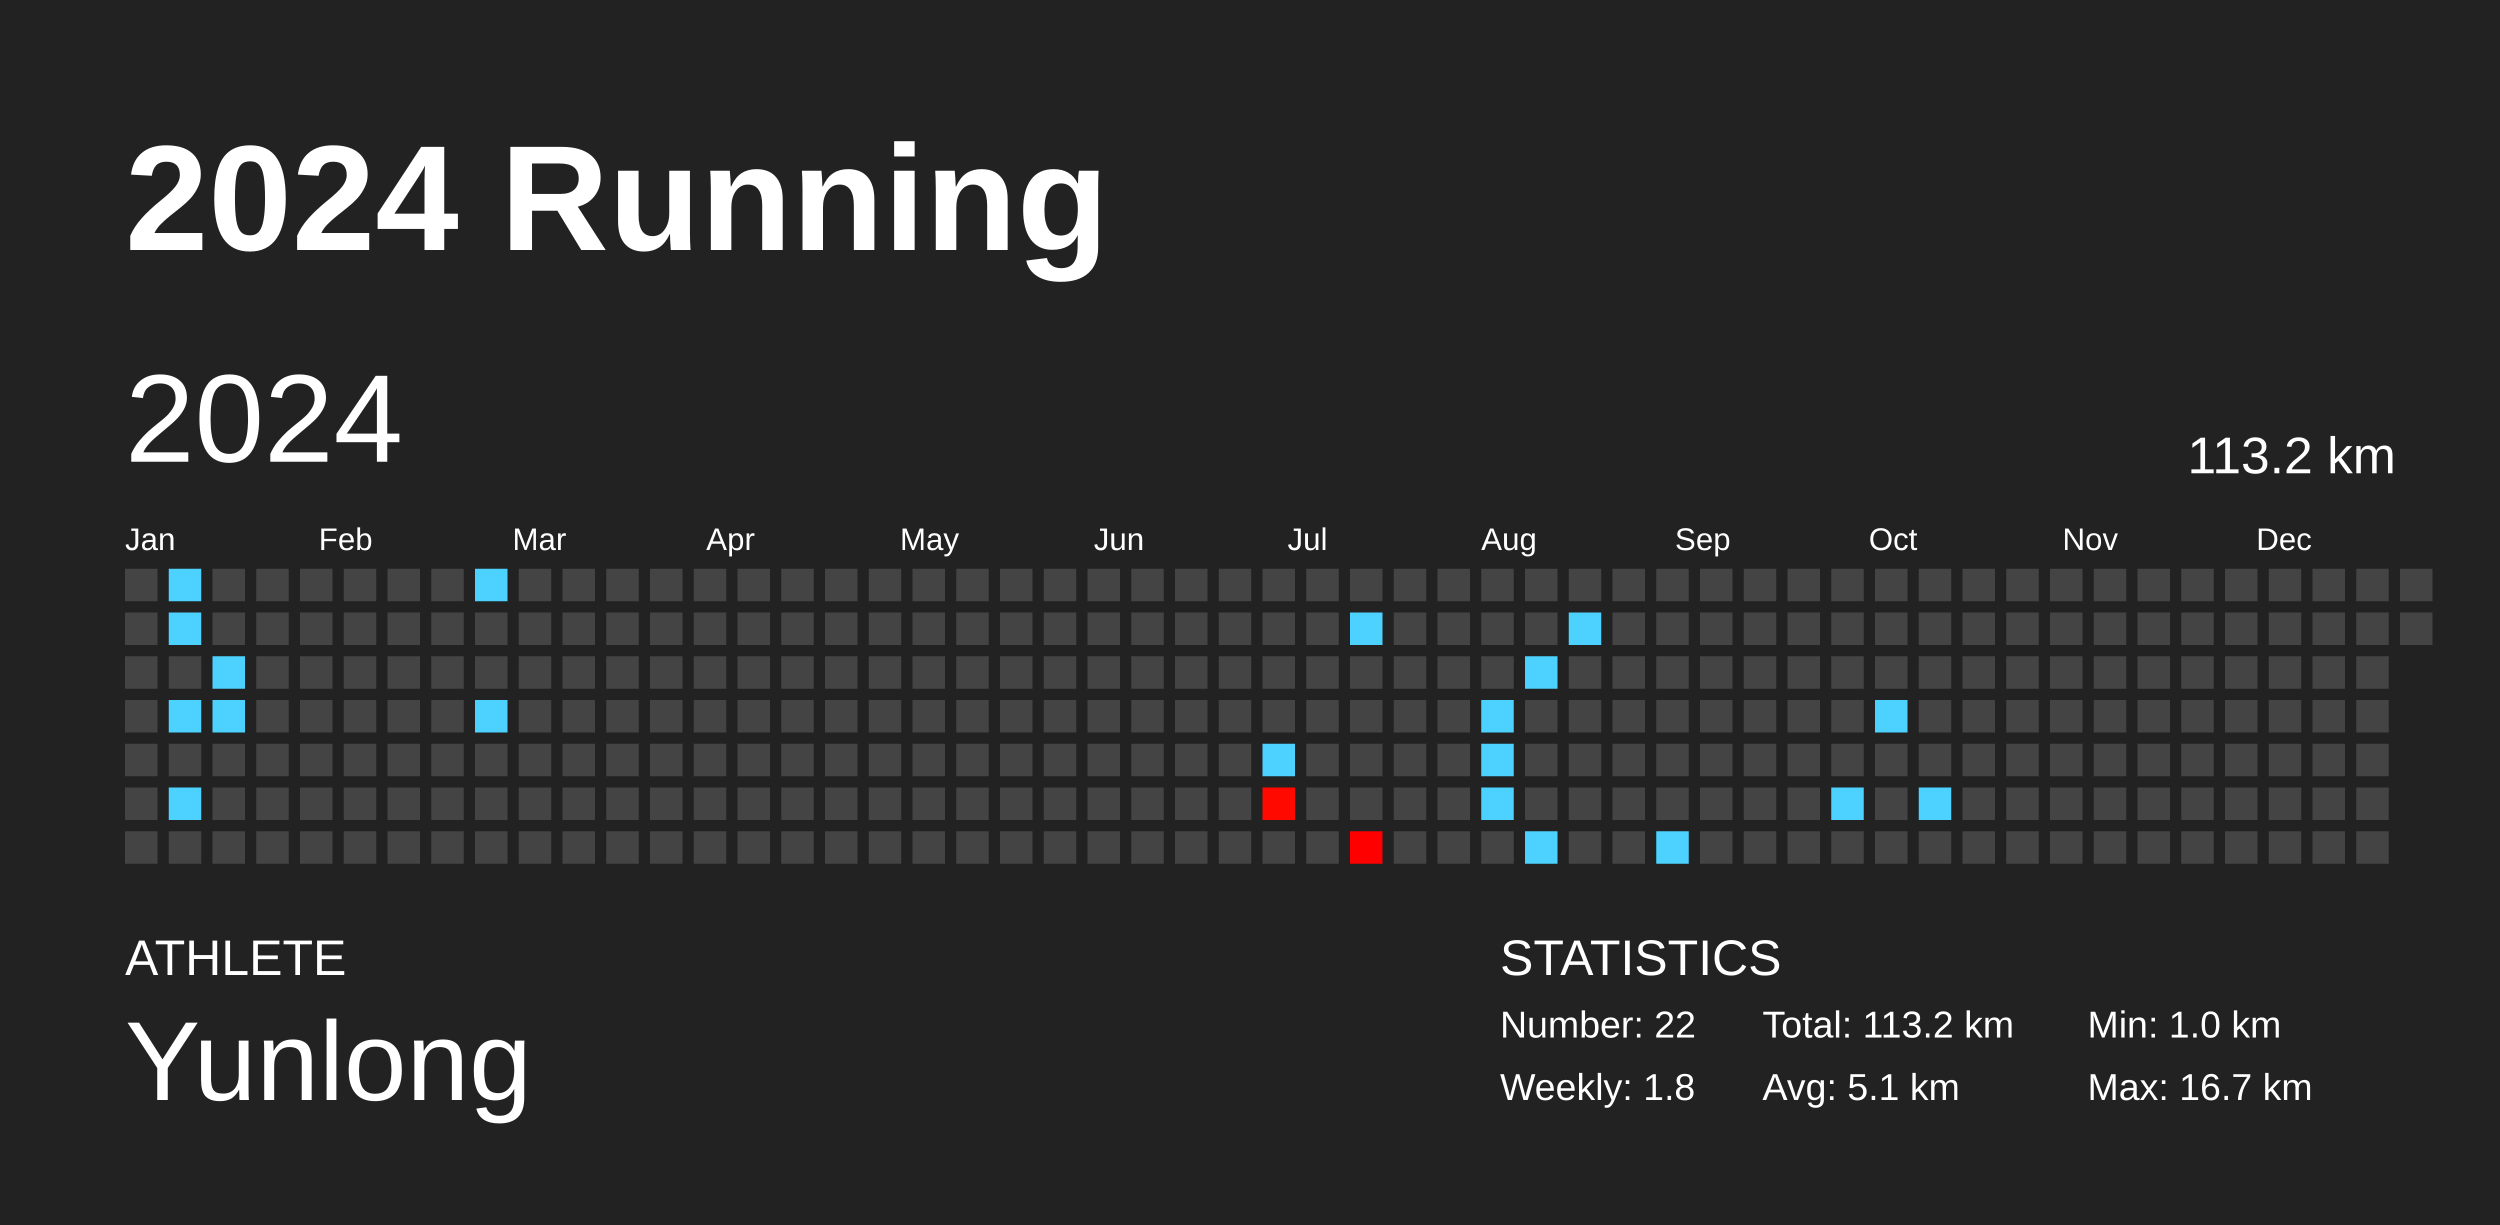
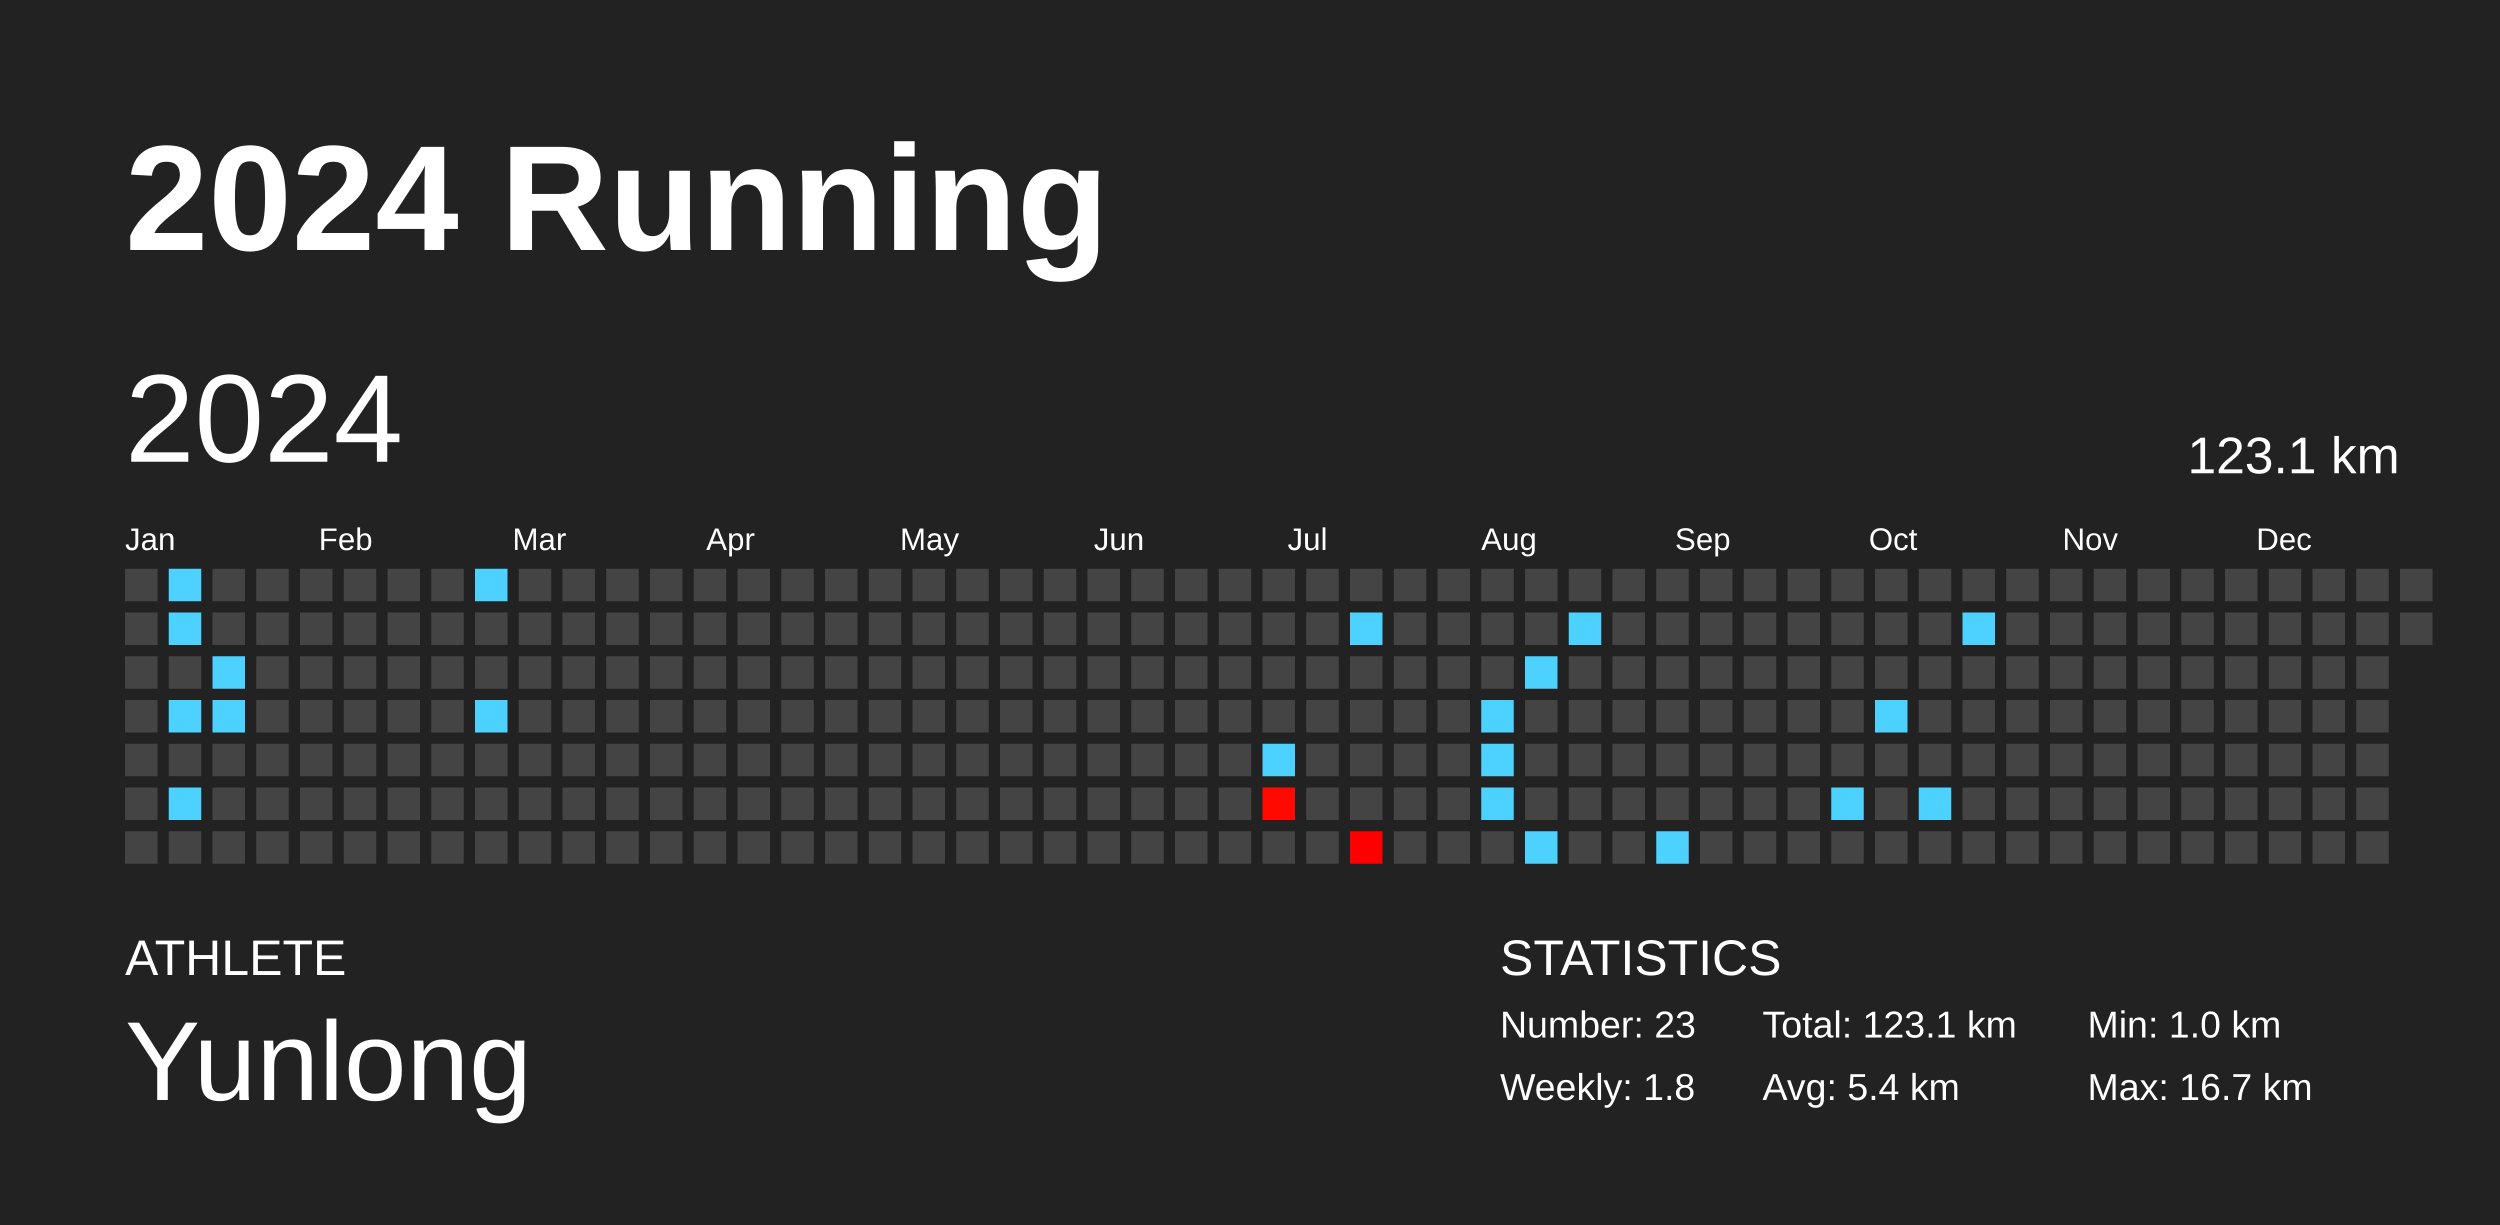
<svg xmlns="http://www.w3.org/2000/svg" baseProfile="full" height="98mm" version="1.1" viewBox="0,0,200,98" width="200mm">
  <defs />
  <rect fill="#222222" height="98" width="200" x="0" y="0" />
  <text fill="#FFFFFF" style="font-size:12px; font-family:Arial; font-weight:bold;" x="10" y="20">2024 Running</text>
  <text fill="#FFFFFF" style="font-size:4px; font-family:Arial" x="10" y="78">ATHLETE</text>
  <text fill="#FFFFFF" style="font-size:9px; font-family:Arial" x="10" y="88">Yunlong</text>
  <text fill="#FFFFFF" style="font-size:4px; font-family:Arial" x="120" y="78">STATISTICS</text>
-   <text fill="#FFFFFF" style="font-size:3px; font-family:Arial" x="120" y="83">Number: 22</text>
+   <text fill="#FFFFFF" style="font-size:3px; font-family:Arial" x="120" y="83">Number: 23</text>
  <text fill="#FFFFFF" style="font-size:3px; font-family:Arial" x="120" y="88">Weekly: 1.8</text>
-   <text fill="#FFFFFF" style="font-size:3px; font-family:Arial" x="141" y="83">Total: 113.2 km</text>
-   <text fill="#FFFFFF" style="font-size:3px; font-family:Arial" x="141" y="88">Avg: 5.1 km</text>
+   <text fill="#FFFFFF" style="font-size:3px; font-family:Arial" x="141" y="83">Total: 123.1 km</text>
+   <text fill="#FFFFFF" style="font-size:3px; font-family:Arial" x="141" y="88">Avg: 5.4 km</text>
  <text fill="#FFFFFF" style="font-size:3px; font-family:Arial" x="167" y="83">Min: 1.0 km</text>
  <text fill="#FFFFFF" style="font-size:3px; font-family:Arial" x="167" y="88">Max: 16.7 km</text>
  <text dominant-baseline="hanging" fill="#FFFFFF" style="font-size:10.0px; font-family:Arial;" x="10" y="30">2024</text>
-   <text dominant-baseline="hanging" fill="#FFFFFF" style="font-size:4.125px; font-family:Arial;" x="175" y="35">113.2 km</text>
+   <text dominant-baseline="hanging" fill="#FFFFFF" style="font-size:4.125px; font-family:Arial;" x="175" y="35">123.1 km</text>
  <text fill="#FFFFFF" style="font-size:2.5px; font-family:Arial" x="10.0" y="44">Jan</text>
  <text fill="#FFFFFF" style="font-size:2.5px; font-family:Arial" x="25.5" y="44">Feb</text>
  <text fill="#FFFFFF" style="font-size:2.5px; font-family:Arial" x="41.0" y="44">Mar</text>
  <text fill="#FFFFFF" style="font-size:2.5px; font-family:Arial" x="56.5" y="44">Apr</text>
  <text fill="#FFFFFF" style="font-size:2.5px; font-family:Arial" x="72.0" y="44">May</text>
  <text fill="#FFFFFF" style="font-size:2.5px; font-family:Arial" x="87.5" y="44">Jun</text>
  <text fill="#FFFFFF" style="font-size:2.5px; font-family:Arial" x="103.0" y="44">Jul</text>
  <text fill="#FFFFFF" style="font-size:2.5px; font-family:Arial" x="118.5" y="44">Aug</text>
  <text fill="#FFFFFF" style="font-size:2.5px; font-family:Arial" x="134.0" y="44">Sep</text>
  <text fill="#FFFFFF" style="font-size:2.5px; font-family:Arial" x="149.5" y="44">Oct</text>
  <text fill="#FFFFFF" style="font-size:2.5px; font-family:Arial" x="165.0" y="44">Nov</text>
  <text fill="#FFFFFF" style="font-size:2.5px; font-family:Arial" x="180.5" y="44">Dec</text>
  <rect fill="#444444" height="2.6" width="2.6" x="10.0" y="45.5" />
  <rect fill="#444444" height="2.6" width="2.6" x="10.0" y="49.0" />
  <rect fill="#444444" height="2.6" width="2.6" x="10.0" y="52.5" />
  <rect fill="#444444" height="2.6" width="2.6" x="10.0" y="56.0" />
  <rect fill="#444444" height="2.6" width="2.6" x="10.0" y="59.5" />
  <rect fill="#444444" height="2.6" width="2.6" x="10.0" y="63.0" />
  <rect fill="#444444" height="2.6" width="2.6" x="10.0" y="66.5" />
  <rect fill="#4dd2ff" height="2.6" width="2.6" x="13.5" y="45.5" />
  <rect fill="#4dd2ff" height="2.6" width="2.6" x="13.5" y="49.0" />
  <rect fill="#444444" height="2.6" width="2.6" x="13.5" y="52.5" />
  <rect fill="#4dd2ff" height="2.6" width="2.6" x="13.5" y="56.0" />
  <rect fill="#444444" height="2.6" width="2.6" x="13.5" y="59.5" />
  <rect fill="#4dd2ff" height="2.6" width="2.6" x="13.5" y="63.0" />
  <rect fill="#444444" height="2.6" width="2.6" x="13.5" y="66.5" />
  <rect fill="#444444" height="2.6" width="2.6" x="17.0" y="45.5" />
  <rect fill="#444444" height="2.6" width="2.6" x="17.0" y="49.0" />
  <rect fill="#4dd2ff" height="2.6" width="2.6" x="17.0" y="52.5" />
  <rect fill="#4dd2ff" height="2.6" width="2.6" x="17.0" y="56.0" />
  <rect fill="#444444" height="2.6" width="2.6" x="17.0" y="59.5" />
  <rect fill="#444444" height="2.6" width="2.6" x="17.0" y="63.0" />
  <rect fill="#444444" height="2.6" width="2.6" x="17.0" y="66.5" />
  <rect fill="#444444" height="2.6" width="2.6" x="20.5" y="45.5" />
  <rect fill="#444444" height="2.6" width="2.6" x="20.5" y="49.0" />
  <rect fill="#444444" height="2.6" width="2.6" x="20.5" y="52.5" />
  <rect fill="#444444" height="2.6" width="2.6" x="20.5" y="56.0" />
  <rect fill="#444444" height="2.6" width="2.6" x="20.5" y="59.5" />
  <rect fill="#444444" height="2.6" width="2.6" x="20.5" y="63.0" />
  <rect fill="#444444" height="2.6" width="2.6" x="20.5" y="66.5" />
  <rect fill="#444444" height="2.6" width="2.6" x="24.0" y="45.5" />
  <rect fill="#444444" height="2.6" width="2.6" x="24.0" y="49.0" />
  <rect fill="#444444" height="2.6" width="2.6" x="24.0" y="52.5" />
  <rect fill="#444444" height="2.6" width="2.6" x="24.0" y="56.0" />
  <rect fill="#444444" height="2.6" width="2.6" x="24.0" y="59.5" />
  <rect fill="#444444" height="2.6" width="2.6" x="24.0" y="63.0" />
  <rect fill="#444444" height="2.6" width="2.6" x="24.0" y="66.5" />
  <rect fill="#444444" height="2.6" width="2.6" x="27.5" y="45.5" />
  <rect fill="#444444" height="2.6" width="2.6" x="27.5" y="49.0" />
  <rect fill="#444444" height="2.6" width="2.6" x="27.5" y="52.5" />
  <rect fill="#444444" height="2.6" width="2.6" x="27.5" y="56.0" />
  <rect fill="#444444" height="2.6" width="2.6" x="27.5" y="59.5" />
  <rect fill="#444444" height="2.6" width="2.6" x="27.5" y="63.0" />
  <rect fill="#444444" height="2.6" width="2.6" x="27.5" y="66.5" />
  <rect fill="#444444" height="2.6" width="2.6" x="31.0" y="45.5" />
  <rect fill="#444444" height="2.6" width="2.6" x="31.0" y="49.0" />
  <rect fill="#444444" height="2.6" width="2.6" x="31.0" y="52.5" />
  <rect fill="#444444" height="2.6" width="2.6" x="31.0" y="56.0" />
  <rect fill="#444444" height="2.6" width="2.6" x="31.0" y="59.5" />
  <rect fill="#444444" height="2.6" width="2.6" x="31.0" y="63.0" />
  <rect fill="#444444" height="2.6" width="2.6" x="31.0" y="66.5" />
  <rect fill="#444444" height="2.6" width="2.6" x="34.5" y="45.5" />
  <rect fill="#444444" height="2.6" width="2.6" x="34.5" y="49.0" />
  <rect fill="#444444" height="2.6" width="2.6" x="34.5" y="52.5" />
  <rect fill="#444444" height="2.6" width="2.6" x="34.5" y="56.0" />
  <rect fill="#444444" height="2.6" width="2.6" x="34.5" y="59.5" />
  <rect fill="#444444" height="2.6" width="2.6" x="34.5" y="63.0" />
  <rect fill="#444444" height="2.6" width="2.6" x="34.5" y="66.5" />
  <rect fill="#4dd2ff" height="2.6" width="2.6" x="38.0" y="45.5" />
  <rect fill="#444444" height="2.6" width="2.6" x="38.0" y="49.0" />
  <rect fill="#444444" height="2.6" width="2.6" x="38.0" y="52.5" />
  <rect fill="#4dd2ff" height="2.6" width="2.6" x="38.0" y="56.0" />
  <rect fill="#444444" height="2.6" width="2.6" x="38.0" y="59.5" />
  <rect fill="#444444" height="2.6" width="2.6" x="38.0" y="63.0" />
  <rect fill="#444444" height="2.6" width="2.6" x="38.0" y="66.5" />
  <rect fill="#444444" height="2.6" width="2.6" x="41.5" y="45.5" />
  <rect fill="#444444" height="2.6" width="2.6" x="41.5" y="49.0" />
  <rect fill="#444444" height="2.6" width="2.6" x="41.5" y="52.5" />
  <rect fill="#444444" height="2.6" width="2.6" x="41.5" y="56.0" />
  <rect fill="#444444" height="2.6" width="2.6" x="41.5" y="59.5" />
  <rect fill="#444444" height="2.6" width="2.6" x="41.5" y="63.0" />
  <rect fill="#444444" height="2.6" width="2.6" x="41.5" y="66.5" />
  <rect fill="#444444" height="2.6" width="2.6" x="45.0" y="45.5" />
  <rect fill="#444444" height="2.6" width="2.6" x="45.0" y="49.0" />
  <rect fill="#444444" height="2.6" width="2.6" x="45.0" y="52.5" />
  <rect fill="#444444" height="2.6" width="2.6" x="45.0" y="56.0" />
  <rect fill="#444444" height="2.6" width="2.6" x="45.0" y="59.5" />
  <rect fill="#444444" height="2.6" width="2.6" x="45.0" y="63.0" />
  <rect fill="#444444" height="2.6" width="2.6" x="45.0" y="66.5" />
  <rect fill="#444444" height="2.6" width="2.6" x="48.5" y="45.5" />
  <rect fill="#444444" height="2.6" width="2.6" x="48.5" y="49.0" />
  <rect fill="#444444" height="2.6" width="2.6" x="48.5" y="52.5" />
  <rect fill="#444444" height="2.6" width="2.6" x="48.5" y="56.0" />
  <rect fill="#444444" height="2.6" width="2.6" x="48.5" y="59.5" />
  <rect fill="#444444" height="2.6" width="2.6" x="48.5" y="63.0" />
  <rect fill="#444444" height="2.6" width="2.6" x="48.5" y="66.5" />
  <rect fill="#444444" height="2.6" width="2.6" x="52.0" y="45.5" />
  <rect fill="#444444" height="2.6" width="2.6" x="52.0" y="49.0" />
  <rect fill="#444444" height="2.6" width="2.6" x="52.0" y="52.5" />
  <rect fill="#444444" height="2.6" width="2.6" x="52.0" y="56.0" />
  <rect fill="#444444" height="2.6" width="2.6" x="52.0" y="59.5" />
  <rect fill="#444444" height="2.6" width="2.6" x="52.0" y="63.0" />
  <rect fill="#444444" height="2.6" width="2.6" x="52.0" y="66.5" />
  <rect fill="#444444" height="2.6" width="2.6" x="55.5" y="45.5" />
  <rect fill="#444444" height="2.6" width="2.6" x="55.5" y="49.0" />
  <rect fill="#444444" height="2.6" width="2.6" x="55.5" y="52.5" />
  <rect fill="#444444" height="2.6" width="2.6" x="55.5" y="56.0" />
  <rect fill="#444444" height="2.6" width="2.6" x="55.5" y="59.5" />
  <rect fill="#444444" height="2.6" width="2.6" x="55.5" y="63.0" />
  <rect fill="#444444" height="2.6" width="2.6" x="55.5" y="66.5" />
  <rect fill="#444444" height="2.6" width="2.6" x="59.0" y="45.5" />
  <rect fill="#444444" height="2.6" width="2.6" x="59.0" y="49.0" />
  <rect fill="#444444" height="2.6" width="2.6" x="59.0" y="52.5" />
  <rect fill="#444444" height="2.6" width="2.6" x="59.0" y="56.0" />
  <rect fill="#444444" height="2.6" width="2.6" x="59.0" y="59.5" />
  <rect fill="#444444" height="2.6" width="2.6" x="59.0" y="63.0" />
  <rect fill="#444444" height="2.6" width="2.6" x="59.0" y="66.5" />
  <rect fill="#444444" height="2.6" width="2.6" x="62.5" y="45.5" />
  <rect fill="#444444" height="2.6" width="2.6" x="62.5" y="49.0" />
  <rect fill="#444444" height="2.6" width="2.6" x="62.5" y="52.5" />
  <rect fill="#444444" height="2.6" width="2.6" x="62.5" y="56.0" />
  <rect fill="#444444" height="2.6" width="2.6" x="62.5" y="59.5" />
  <rect fill="#444444" height="2.6" width="2.6" x="62.5" y="63.0" />
  <rect fill="#444444" height="2.6" width="2.6" x="62.5" y="66.5" />
  <rect fill="#444444" height="2.6" width="2.6" x="66.0" y="45.5" />
  <rect fill="#444444" height="2.6" width="2.6" x="66.0" y="49.0" />
  <rect fill="#444444" height="2.6" width="2.6" x="66.0" y="52.5" />
  <rect fill="#444444" height="2.6" width="2.6" x="66.0" y="56.0" />
  <rect fill="#444444" height="2.6" width="2.6" x="66.0" y="59.5" />
  <rect fill="#444444" height="2.6" width="2.6" x="66.0" y="63.0" />
  <rect fill="#444444" height="2.6" width="2.6" x="66.0" y="66.5" />
  <rect fill="#444444" height="2.6" width="2.6" x="69.5" y="45.5" />
  <rect fill="#444444" height="2.6" width="2.6" x="69.5" y="49.0" />
  <rect fill="#444444" height="2.6" width="2.6" x="69.5" y="52.5" />
  <rect fill="#444444" height="2.6" width="2.6" x="69.5" y="56.0" />
  <rect fill="#444444" height="2.6" width="2.6" x="69.5" y="59.5" />
  <rect fill="#444444" height="2.6" width="2.6" x="69.5" y="63.0" />
  <rect fill="#444444" height="2.6" width="2.6" x="69.5" y="66.5" />
  <rect fill="#444444" height="2.6" width="2.6" x="73.0" y="45.5" />
  <rect fill="#444444" height="2.6" width="2.6" x="73.0" y="49.0" />
  <rect fill="#444444" height="2.6" width="2.6" x="73.0" y="52.5" />
  <rect fill="#444444" height="2.6" width="2.6" x="73.0" y="56.0" />
  <rect fill="#444444" height="2.6" width="2.6" x="73.0" y="59.5" />
  <rect fill="#444444" height="2.6" width="2.6" x="73.0" y="63.0" />
  <rect fill="#444444" height="2.6" width="2.6" x="73.0" y="66.5" />
  <rect fill="#444444" height="2.6" width="2.6" x="76.5" y="45.5" />
  <rect fill="#444444" height="2.6" width="2.6" x="76.5" y="49.0" />
  <rect fill="#444444" height="2.6" width="2.6" x="76.5" y="52.5" />
  <rect fill="#444444" height="2.6" width="2.6" x="76.5" y="56.0" />
  <rect fill="#444444" height="2.6" width="2.6" x="76.5" y="59.5" />
  <rect fill="#444444" height="2.6" width="2.6" x="76.5" y="63.0" />
  <rect fill="#444444" height="2.6" width="2.6" x="76.5" y="66.5" />
  <rect fill="#444444" height="2.6" width="2.6" x="80.0" y="45.5" />
  <rect fill="#444444" height="2.6" width="2.6" x="80.0" y="49.0" />
  <rect fill="#444444" height="2.6" width="2.6" x="80.0" y="52.5" />
  <rect fill="#444444" height="2.6" width="2.6" x="80.0" y="56.0" />
  <rect fill="#444444" height="2.6" width="2.6" x="80.0" y="59.5" />
  <rect fill="#444444" height="2.6" width="2.6" x="80.0" y="63.0" />
  <rect fill="#444444" height="2.6" width="2.6" x="80.0" y="66.5" />
  <rect fill="#444444" height="2.6" width="2.6" x="83.5" y="45.5" />
  <rect fill="#444444" height="2.6" width="2.6" x="83.5" y="49.0" />
  <rect fill="#444444" height="2.6" width="2.6" x="83.5" y="52.5" />
  <rect fill="#444444" height="2.6" width="2.6" x="83.5" y="56.0" />
  <rect fill="#444444" height="2.6" width="2.6" x="83.5" y="59.5" />
  <rect fill="#444444" height="2.6" width="2.6" x="83.5" y="63.0" />
  <rect fill="#444444" height="2.6" width="2.6" x="83.5" y="66.5" />
  <rect fill="#444444" height="2.6" width="2.6" x="87.0" y="45.5" />
  <rect fill="#444444" height="2.6" width="2.6" x="87.0" y="49.0" />
  <rect fill="#444444" height="2.6" width="2.6" x="87.0" y="52.5" />
  <rect fill="#444444" height="2.6" width="2.6" x="87.0" y="56.0" />
  <rect fill="#444444" height="2.6" width="2.6" x="87.0" y="59.5" />
  <rect fill="#444444" height="2.6" width="2.6" x="87.0" y="63.0" />
  <rect fill="#444444" height="2.6" width="2.6" x="87.0" y="66.5" />
  <rect fill="#444444" height="2.6" width="2.6" x="90.5" y="45.5" />
  <rect fill="#444444" height="2.6" width="2.6" x="90.5" y="49.0" />
  <rect fill="#444444" height="2.6" width="2.6" x="90.5" y="52.5" />
  <rect fill="#444444" height="2.6" width="2.6" x="90.5" y="56.0" />
  <rect fill="#444444" height="2.6" width="2.6" x="90.5" y="59.5" />
  <rect fill="#444444" height="2.6" width="2.6" x="90.5" y="63.0" />
  <rect fill="#444444" height="2.6" width="2.6" x="90.5" y="66.5" />
  <rect fill="#444444" height="2.6" width="2.6" x="94.0" y="45.5" />
  <rect fill="#444444" height="2.6" width="2.6" x="94.0" y="49.0" />
  <rect fill="#444444" height="2.6" width="2.6" x="94.0" y="52.5" />
  <rect fill="#444444" height="2.6" width="2.6" x="94.0" y="56.0" />
  <rect fill="#444444" height="2.6" width="2.6" x="94.0" y="59.5" />
  <rect fill="#444444" height="2.6" width="2.6" x="94.0" y="63.0" />
  <rect fill="#444444" height="2.6" width="2.6" x="94.0" y="66.5" />
  <rect fill="#444444" height="2.6" width="2.6" x="97.5" y="45.5" />
  <rect fill="#444444" height="2.6" width="2.6" x="97.5" y="49.0" />
  <rect fill="#444444" height="2.6" width="2.6" x="97.5" y="52.5" />
  <rect fill="#444444" height="2.6" width="2.6" x="97.5" y="56.0" />
  <rect fill="#444444" height="2.6" width="2.6" x="97.5" y="59.5" />
  <rect fill="#444444" height="2.6" width="2.6" x="97.5" y="63.0" />
  <rect fill="#444444" height="2.6" width="2.6" x="97.5" y="66.5" />
  <rect fill="#444444" height="2.6" width="2.6" x="101.0" y="45.5" />
  <rect fill="#444444" height="2.6" width="2.6" x="101.0" y="49.0" />
  <rect fill="#444444" height="2.6" width="2.6" x="101.0" y="52.5" />
  <rect fill="#444444" height="2.6" width="2.6" x="101.0" y="56.0" />
  <rect fill="#4dd2ff" height="2.6" width="2.6" x="101.0" y="59.5" />
  <rect fill="#ff0900" height="2.6" width="2.6" x="101.0" y="63.0" />
  <rect fill="#444444" height="2.6" width="2.6" x="101.0" y="66.5" />
  <rect fill="#444444" height="2.6" width="2.6" x="104.5" y="45.5" />
  <rect fill="#444444" height="2.6" width="2.6" x="104.5" y="49.0" />
  <rect fill="#444444" height="2.6" width="2.6" x="104.5" y="52.5" />
  <rect fill="#444444" height="2.6" width="2.6" x="104.5" y="56.0" />
  <rect fill="#444444" height="2.6" width="2.6" x="104.5" y="59.5" />
  <rect fill="#444444" height="2.6" width="2.6" x="104.5" y="63.0" />
  <rect fill="#444444" height="2.6" width="2.6" x="104.5" y="66.5" />
  <rect fill="#444444" height="2.6" width="2.6" x="108.0" y="45.5" />
  <rect fill="#4dd2ff" height="2.6" width="2.6" x="108.0" y="49.0" />
  <rect fill="#444444" height="2.6" width="2.6" x="108.0" y="52.5" />
  <rect fill="#444444" height="2.6" width="2.6" x="108.0" y="56.0" />
  <rect fill="#444444" height="2.6" width="2.6" x="108.0" y="59.5" />
  <rect fill="#444444" height="2.6" width="2.6" x="108.0" y="63.0" />
  <rect fill="#ff0000" height="2.6" width="2.6" x="108.0" y="66.5" />
  <rect fill="#444444" height="2.6" width="2.6" x="111.5" y="45.5" />
  <rect fill="#444444" height="2.6" width="2.6" x="111.5" y="49.0" />
  <rect fill="#444444" height="2.6" width="2.6" x="111.5" y="52.5" />
  <rect fill="#444444" height="2.6" width="2.6" x="111.5" y="56.0" />
  <rect fill="#444444" height="2.6" width="2.6" x="111.5" y="59.5" />
  <rect fill="#444444" height="2.6" width="2.6" x="111.5" y="63.0" />
  <rect fill="#444444" height="2.6" width="2.6" x="111.5" y="66.5" />
  <rect fill="#444444" height="2.6" width="2.6" x="115.0" y="45.5" />
  <rect fill="#444444" height="2.6" width="2.6" x="115.0" y="49.0" />
  <rect fill="#444444" height="2.6" width="2.6" x="115.0" y="52.5" />
  <rect fill="#444444" height="2.6" width="2.6" x="115.0" y="56.0" />
  <rect fill="#444444" height="2.6" width="2.6" x="115.0" y="59.5" />
  <rect fill="#444444" height="2.6" width="2.6" x="115.0" y="63.0" />
  <rect fill="#444444" height="2.6" width="2.6" x="115.0" y="66.5" />
  <rect fill="#444444" height="2.6" width="2.6" x="118.5" y="45.5" />
  <rect fill="#444444" height="2.6" width="2.6" x="118.5" y="49.0" />
  <rect fill="#444444" height="2.6" width="2.6" x="118.5" y="52.5" />
  <rect fill="#4dd2ff" height="2.6" width="2.6" x="118.5" y="56.0" />
  <rect fill="#4dd2ff" height="2.6" width="2.6" x="118.5" y="59.5" />
  <rect fill="#4dd2ff" height="2.6" width="2.6" x="118.5" y="63.0" />
  <rect fill="#444444" height="2.6" width="2.6" x="118.5" y="66.5" />
  <rect fill="#444444" height="2.6" width="2.6" x="122.0" y="45.5" />
  <rect fill="#444444" height="2.6" width="2.6" x="122.0" y="49.0" />
  <rect fill="#4dd2ff" height="2.6" width="2.6" x="122.0" y="52.5" />
  <rect fill="#444444" height="2.6" width="2.6" x="122.0" y="56.0" />
  <rect fill="#444444" height="2.6" width="2.6" x="122.0" y="59.5" />
  <rect fill="#444444" height="2.6" width="2.6" x="122.0" y="63.0" />
  <rect fill="#4dd2ff" height="2.6" width="2.6" x="122.0" y="66.5" />
  <rect fill="#444444" height="2.6" width="2.6" x="125.5" y="45.5" />
  <rect fill="#4dd2ff" height="2.6" width="2.6" x="125.5" y="49.0" />
  <rect fill="#444444" height="2.6" width="2.6" x="125.5" y="52.5" />
  <rect fill="#444444" height="2.6" width="2.6" x="125.5" y="56.0" />
  <rect fill="#444444" height="2.6" width="2.6" x="125.5" y="59.5" />
  <rect fill="#444444" height="2.6" width="2.6" x="125.5" y="63.0" />
  <rect fill="#444444" height="2.6" width="2.6" x="125.5" y="66.5" />
  <rect fill="#444444" height="2.6" width="2.6" x="129.0" y="45.5" />
  <rect fill="#444444" height="2.6" width="2.6" x="129.0" y="49.0" />
  <rect fill="#444444" height="2.6" width="2.6" x="129.0" y="52.5" />
  <rect fill="#444444" height="2.6" width="2.6" x="129.0" y="56.0" />
  <rect fill="#444444" height="2.6" width="2.6" x="129.0" y="59.5" />
  <rect fill="#444444" height="2.6" width="2.6" x="129.0" y="63.0" />
  <rect fill="#444444" height="2.6" width="2.6" x="129.0" y="66.5" />
  <rect fill="#444444" height="2.6" width="2.6" x="132.5" y="45.5" />
  <rect fill="#444444" height="2.6" width="2.6" x="132.5" y="49.0" />
  <rect fill="#444444" height="2.6" width="2.6" x="132.5" y="52.5" />
  <rect fill="#444444" height="2.6" width="2.6" x="132.5" y="56.0" />
  <rect fill="#444444" height="2.6" width="2.6" x="132.5" y="59.5" />
  <rect fill="#444444" height="2.6" width="2.6" x="132.5" y="63.0" />
  <rect fill="#4dd2ff" height="2.6" width="2.6" x="132.5" y="66.5" />
  <rect fill="#444444" height="2.6" width="2.6" x="136.0" y="45.5" />
  <rect fill="#444444" height="2.6" width="2.6" x="136.0" y="49.0" />
  <rect fill="#444444" height="2.6" width="2.6" x="136.0" y="52.5" />
  <rect fill="#444444" height="2.6" width="2.6" x="136.0" y="56.0" />
  <rect fill="#444444" height="2.6" width="2.6" x="136.0" y="59.5" />
  <rect fill="#444444" height="2.6" width="2.6" x="136.0" y="63.0" />
  <rect fill="#444444" height="2.6" width="2.6" x="136.0" y="66.5" />
  <rect fill="#444444" height="2.6" width="2.6" x="139.5" y="45.5" />
  <rect fill="#444444" height="2.6" width="2.6" x="139.5" y="49.0" />
  <rect fill="#444444" height="2.6" width="2.6" x="139.5" y="52.5" />
  <rect fill="#444444" height="2.6" width="2.6" x="139.5" y="56.0" />
  <rect fill="#444444" height="2.6" width="2.6" x="139.5" y="59.5" />
  <rect fill="#444444" height="2.6" width="2.6" x="139.5" y="63.0" />
  <rect fill="#444444" height="2.6" width="2.6" x="139.5" y="66.5" />
  <rect fill="#444444" height="2.6" width="2.6" x="143.0" y="45.5" />
  <rect fill="#444444" height="2.6" width="2.6" x="143.0" y="49.0" />
  <rect fill="#444444" height="2.6" width="2.6" x="143.0" y="52.5" />
  <rect fill="#444444" height="2.6" width="2.6" x="143.0" y="56.0" />
  <rect fill="#444444" height="2.6" width="2.6" x="143.0" y="59.5" />
  <rect fill="#444444" height="2.6" width="2.6" x="143.0" y="63.0" />
  <rect fill="#444444" height="2.6" width="2.6" x="143.0" y="66.5" />
  <rect fill="#444444" height="2.6" width="2.6" x="146.5" y="45.5" />
  <rect fill="#444444" height="2.6" width="2.6" x="146.5" y="49.0" />
  <rect fill="#444444" height="2.6" width="2.6" x="146.5" y="52.5" />
  <rect fill="#444444" height="2.6" width="2.6" x="146.5" y="56.0" />
  <rect fill="#444444" height="2.6" width="2.6" x="146.5" y="59.5" />
  <rect fill="#4dd2ff" height="2.6" width="2.6" x="146.5" y="63.0" />
  <rect fill="#444444" height="2.6" width="2.6" x="146.5" y="66.5" />
  <rect fill="#444444" height="2.6" width="2.6" x="150.0" y="45.5" />
  <rect fill="#444444" height="2.6" width="2.6" x="150.0" y="49.0" />
  <rect fill="#444444" height="2.6" width="2.6" x="150.0" y="52.5" />
  <rect fill="#4dd2ff" height="2.6" width="2.6" x="150.0" y="56.0" />
  <rect fill="#444444" height="2.6" width="2.6" x="150.0" y="59.5" />
  <rect fill="#444444" height="2.6" width="2.6" x="150.0" y="63.0" />
  <rect fill="#444444" height="2.6" width="2.6" x="150.0" y="66.5" />
  <rect fill="#444444" height="2.6" width="2.6" x="153.5" y="45.5" />
  <rect fill="#444444" height="2.6" width="2.6" x="153.5" y="49.0" />
  <rect fill="#444444" height="2.6" width="2.6" x="153.5" y="52.5" />
  <rect fill="#444444" height="2.6" width="2.6" x="153.5" y="56.0" />
  <rect fill="#444444" height="2.6" width="2.6" x="153.5" y="59.5" />
  <rect fill="#4dd2ff" height="2.6" width="2.6" x="153.5" y="63.0" />
  <rect fill="#444444" height="2.6" width="2.6" x="153.5" y="66.5" />
  <rect fill="#444444" height="2.6" width="2.6" x="157.0" y="45.5" />
-   <rect fill="#444444" height="2.6" width="2.6" x="157.0" y="49.0" />
+   <rect fill="#4dd2ff" height="2.6" width="2.6" x="157.0" y="49.0" />
  <rect fill="#444444" height="2.6" width="2.6" x="157.0" y="52.5" />
  <rect fill="#444444" height="2.6" width="2.6" x="157.0" y="56.0" />
  <rect fill="#444444" height="2.6" width="2.6" x="157.0" y="59.5" />
  <rect fill="#444444" height="2.6" width="2.6" x="157.0" y="63.0" />
  <rect fill="#444444" height="2.6" width="2.6" x="157.0" y="66.5" />
  <rect fill="#444444" height="2.6" width="2.6" x="160.5" y="45.5" />
  <rect fill="#444444" height="2.6" width="2.6" x="160.5" y="49.0" />
  <rect fill="#444444" height="2.6" width="2.6" x="160.5" y="52.5" />
  <rect fill="#444444" height="2.6" width="2.6" x="160.5" y="56.0" />
  <rect fill="#444444" height="2.6" width="2.6" x="160.5" y="59.5" />
  <rect fill="#444444" height="2.6" width="2.6" x="160.5" y="63.0" />
  <rect fill="#444444" height="2.6" width="2.6" x="160.5" y="66.5" />
  <rect fill="#444444" height="2.6" width="2.6" x="164.0" y="45.5" />
  <rect fill="#444444" height="2.6" width="2.6" x="164.0" y="49.0" />
  <rect fill="#444444" height="2.6" width="2.6" x="164.0" y="52.5" />
  <rect fill="#444444" height="2.6" width="2.6" x="164.0" y="56.0" />
  <rect fill="#444444" height="2.6" width="2.6" x="164.0" y="59.5" />
  <rect fill="#444444" height="2.6" width="2.6" x="164.0" y="63.0" />
  <rect fill="#444444" height="2.6" width="2.6" x="164.0" y="66.5" />
  <rect fill="#444444" height="2.6" width="2.6" x="167.5" y="45.5" />
  <rect fill="#444444" height="2.6" width="2.6" x="167.5" y="49.0" />
  <rect fill="#444444" height="2.6" width="2.6" x="167.5" y="52.5" />
  <rect fill="#444444" height="2.6" width="2.6" x="167.5" y="56.0" />
  <rect fill="#444444" height="2.6" width="2.6" x="167.5" y="59.5" />
  <rect fill="#444444" height="2.6" width="2.6" x="167.5" y="63.0" />
  <rect fill="#444444" height="2.6" width="2.6" x="167.5" y="66.5" />
  <rect fill="#444444" height="2.6" width="2.6" x="171.0" y="45.5" />
  <rect fill="#444444" height="2.6" width="2.6" x="171.0" y="49.0" />
  <rect fill="#444444" height="2.6" width="2.6" x="171.0" y="52.5" />
  <rect fill="#444444" height="2.6" width="2.6" x="171.0" y="56.0" />
  <rect fill="#444444" height="2.6" width="2.6" x="171.0" y="59.5" />
  <rect fill="#444444" height="2.6" width="2.6" x="171.0" y="63.0" />
  <rect fill="#444444" height="2.6" width="2.6" x="171.0" y="66.5" />
  <rect fill="#444444" height="2.6" width="2.6" x="174.5" y="45.5" />
  <rect fill="#444444" height="2.6" width="2.6" x="174.5" y="49.0" />
  <rect fill="#444444" height="2.6" width="2.6" x="174.5" y="52.5" />
  <rect fill="#444444" height="2.6" width="2.6" x="174.5" y="56.0" />
  <rect fill="#444444" height="2.6" width="2.6" x="174.5" y="59.5" />
  <rect fill="#444444" height="2.6" width="2.6" x="174.5" y="63.0" />
  <rect fill="#444444" height="2.6" width="2.6" x="174.5" y="66.5" />
  <rect fill="#444444" height="2.6" width="2.6" x="178.0" y="45.5" />
  <rect fill="#444444" height="2.6" width="2.6" x="178.0" y="49.0" />
  <rect fill="#444444" height="2.6" width="2.6" x="178.0" y="52.5" />
  <rect fill="#444444" height="2.6" width="2.6" x="178.0" y="56.0" />
  <rect fill="#444444" height="2.6" width="2.6" x="178.0" y="59.5" />
  <rect fill="#444444" height="2.6" width="2.6" x="178.0" y="63.0" />
  <rect fill="#444444" height="2.6" width="2.6" x="178.0" y="66.5" />
  <rect fill="#444444" height="2.6" width="2.6" x="181.5" y="45.5" />
  <rect fill="#444444" height="2.6" width="2.6" x="181.5" y="49.0" />
  <rect fill="#444444" height="2.6" width="2.6" x="181.5" y="52.5" />
  <rect fill="#444444" height="2.6" width="2.6" x="181.5" y="56.0" />
  <rect fill="#444444" height="2.6" width="2.6" x="181.5" y="59.5" />
  <rect fill="#444444" height="2.6" width="2.6" x="181.5" y="63.0" />
  <rect fill="#444444" height="2.6" width="2.6" x="181.5" y="66.5" />
  <rect fill="#444444" height="2.6" width="2.6" x="185.0" y="45.5" />
  <rect fill="#444444" height="2.6" width="2.6" x="185.0" y="49.0" />
  <rect fill="#444444" height="2.6" width="2.6" x="185.0" y="52.5" />
  <rect fill="#444444" height="2.6" width="2.6" x="185.0" y="56.0" />
  <rect fill="#444444" height="2.6" width="2.6" x="185.0" y="59.5" />
  <rect fill="#444444" height="2.6" width="2.6" x="185.0" y="63.0" />
  <rect fill="#444444" height="2.6" width="2.6" x="185.0" y="66.5" />
  <rect fill="#444444" height="2.6" width="2.6" x="188.5" y="45.5" />
  <rect fill="#444444" height="2.6" width="2.6" x="188.5" y="49.0" />
  <rect fill="#444444" height="2.6" width="2.6" x="188.5" y="52.5" />
  <rect fill="#444444" height="2.6" width="2.6" x="188.5" y="56.0" />
  <rect fill="#444444" height="2.6" width="2.6" x="188.5" y="59.5" />
  <rect fill="#444444" height="2.6" width="2.6" x="188.5" y="63.0" />
  <rect fill="#444444" height="2.6" width="2.6" x="188.5" y="66.5" />
  <rect fill="#444444" height="2.6" width="2.6" x="192.0" y="45.5" />
  <rect fill="#444444" height="2.6" width="2.6" x="192.0" y="49.0" />
</svg>
